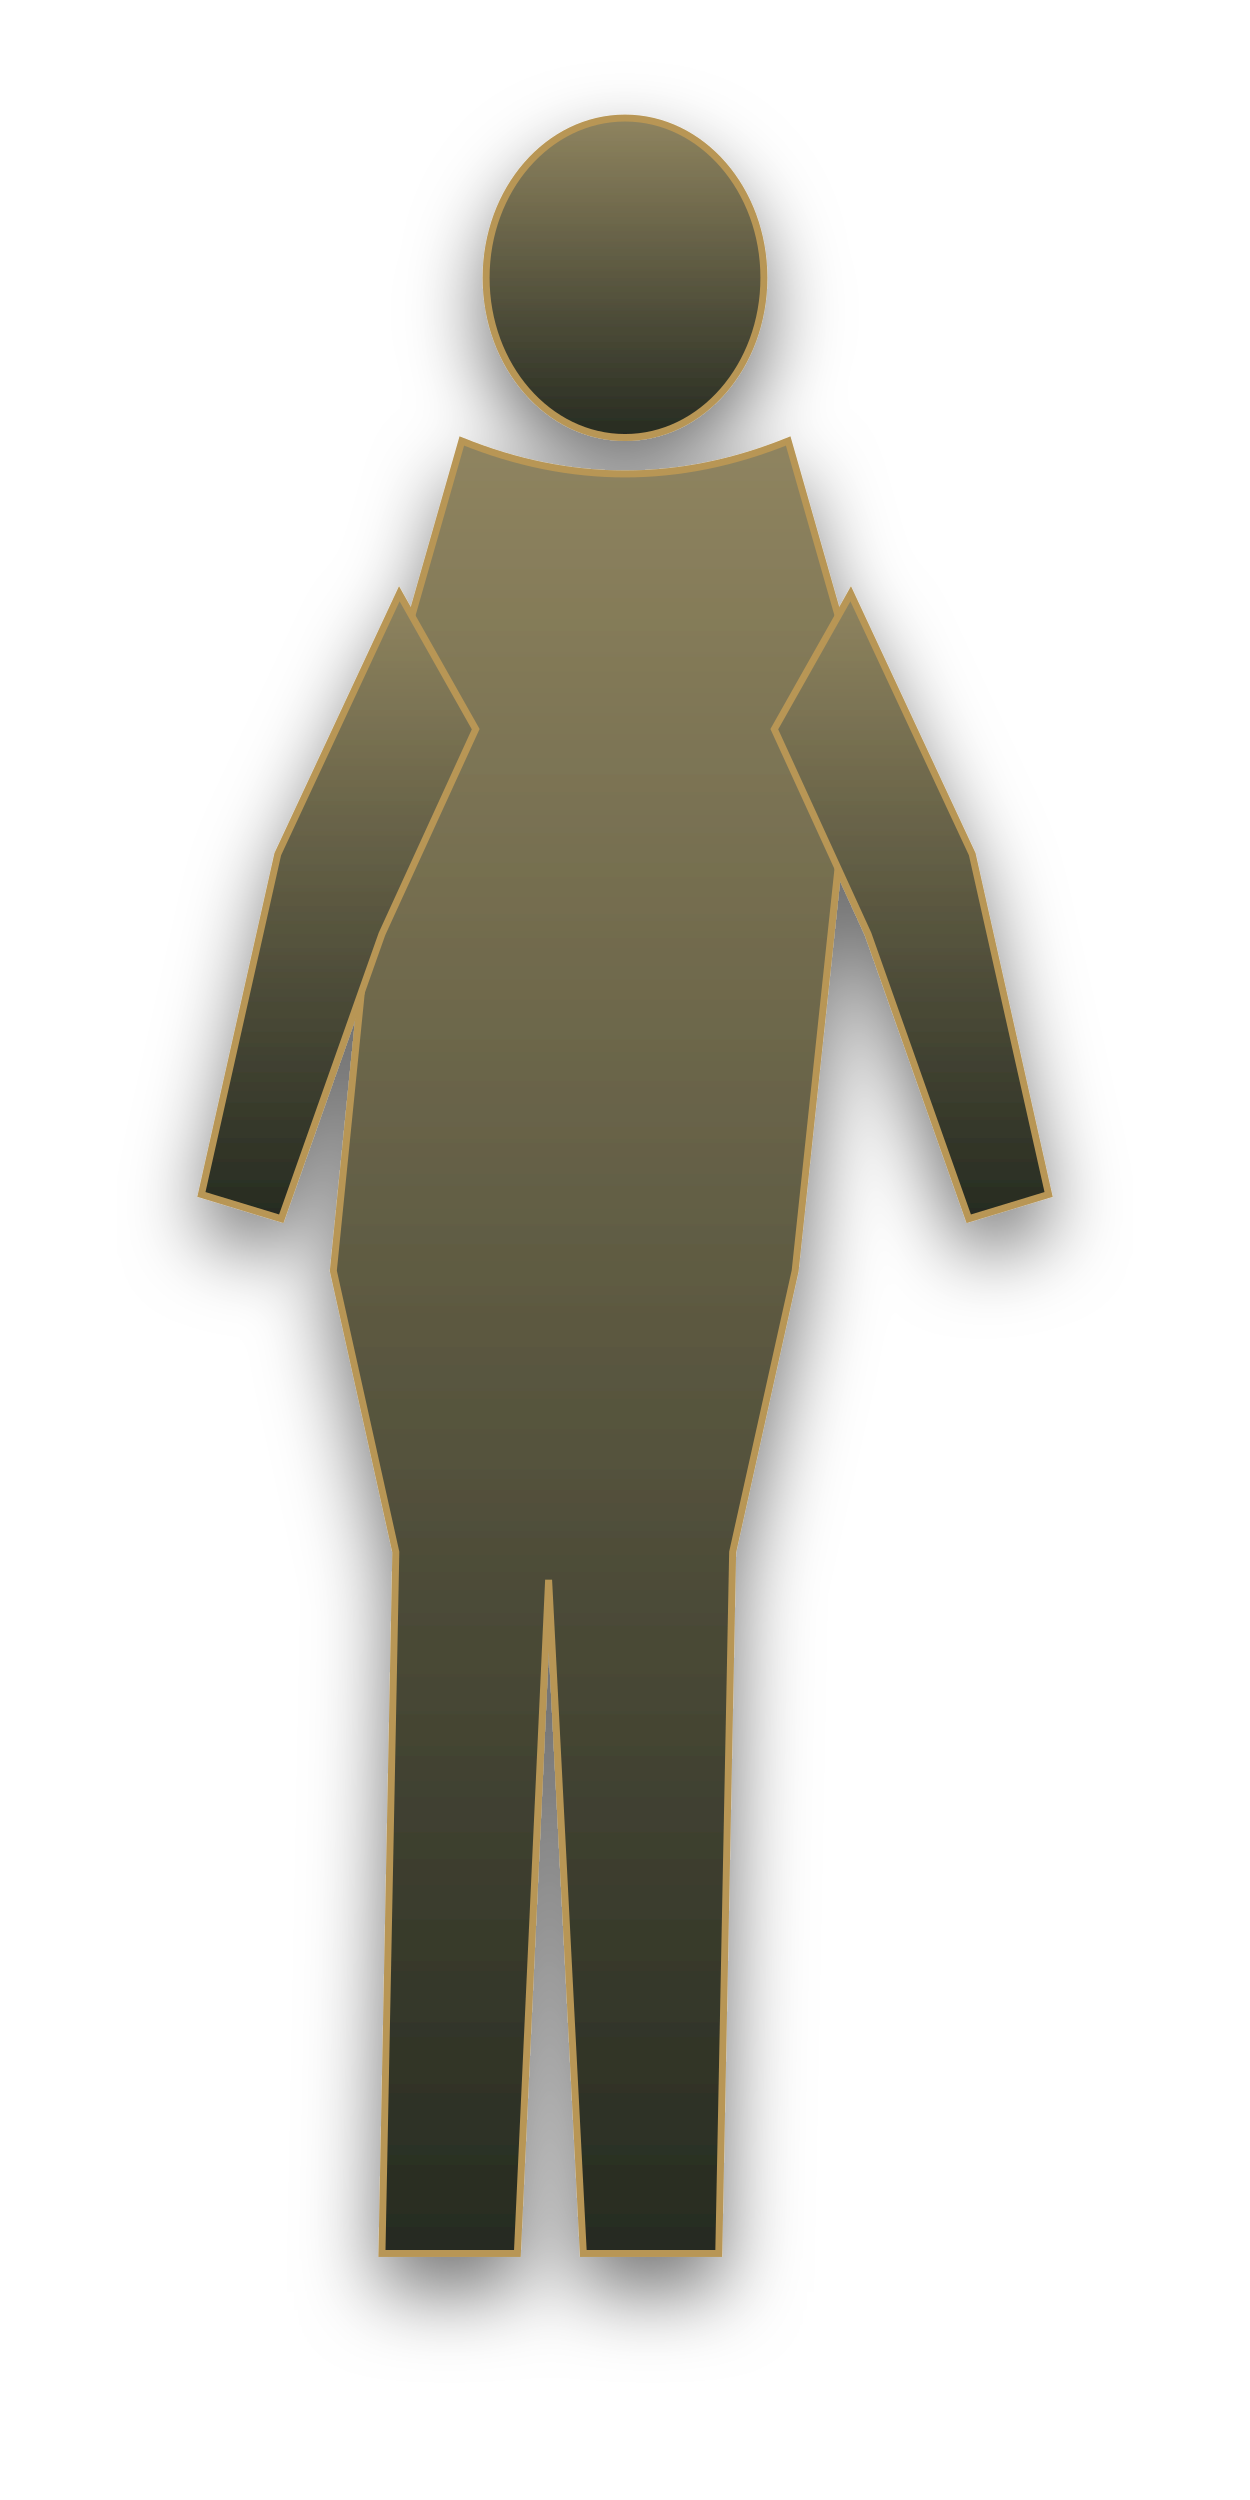
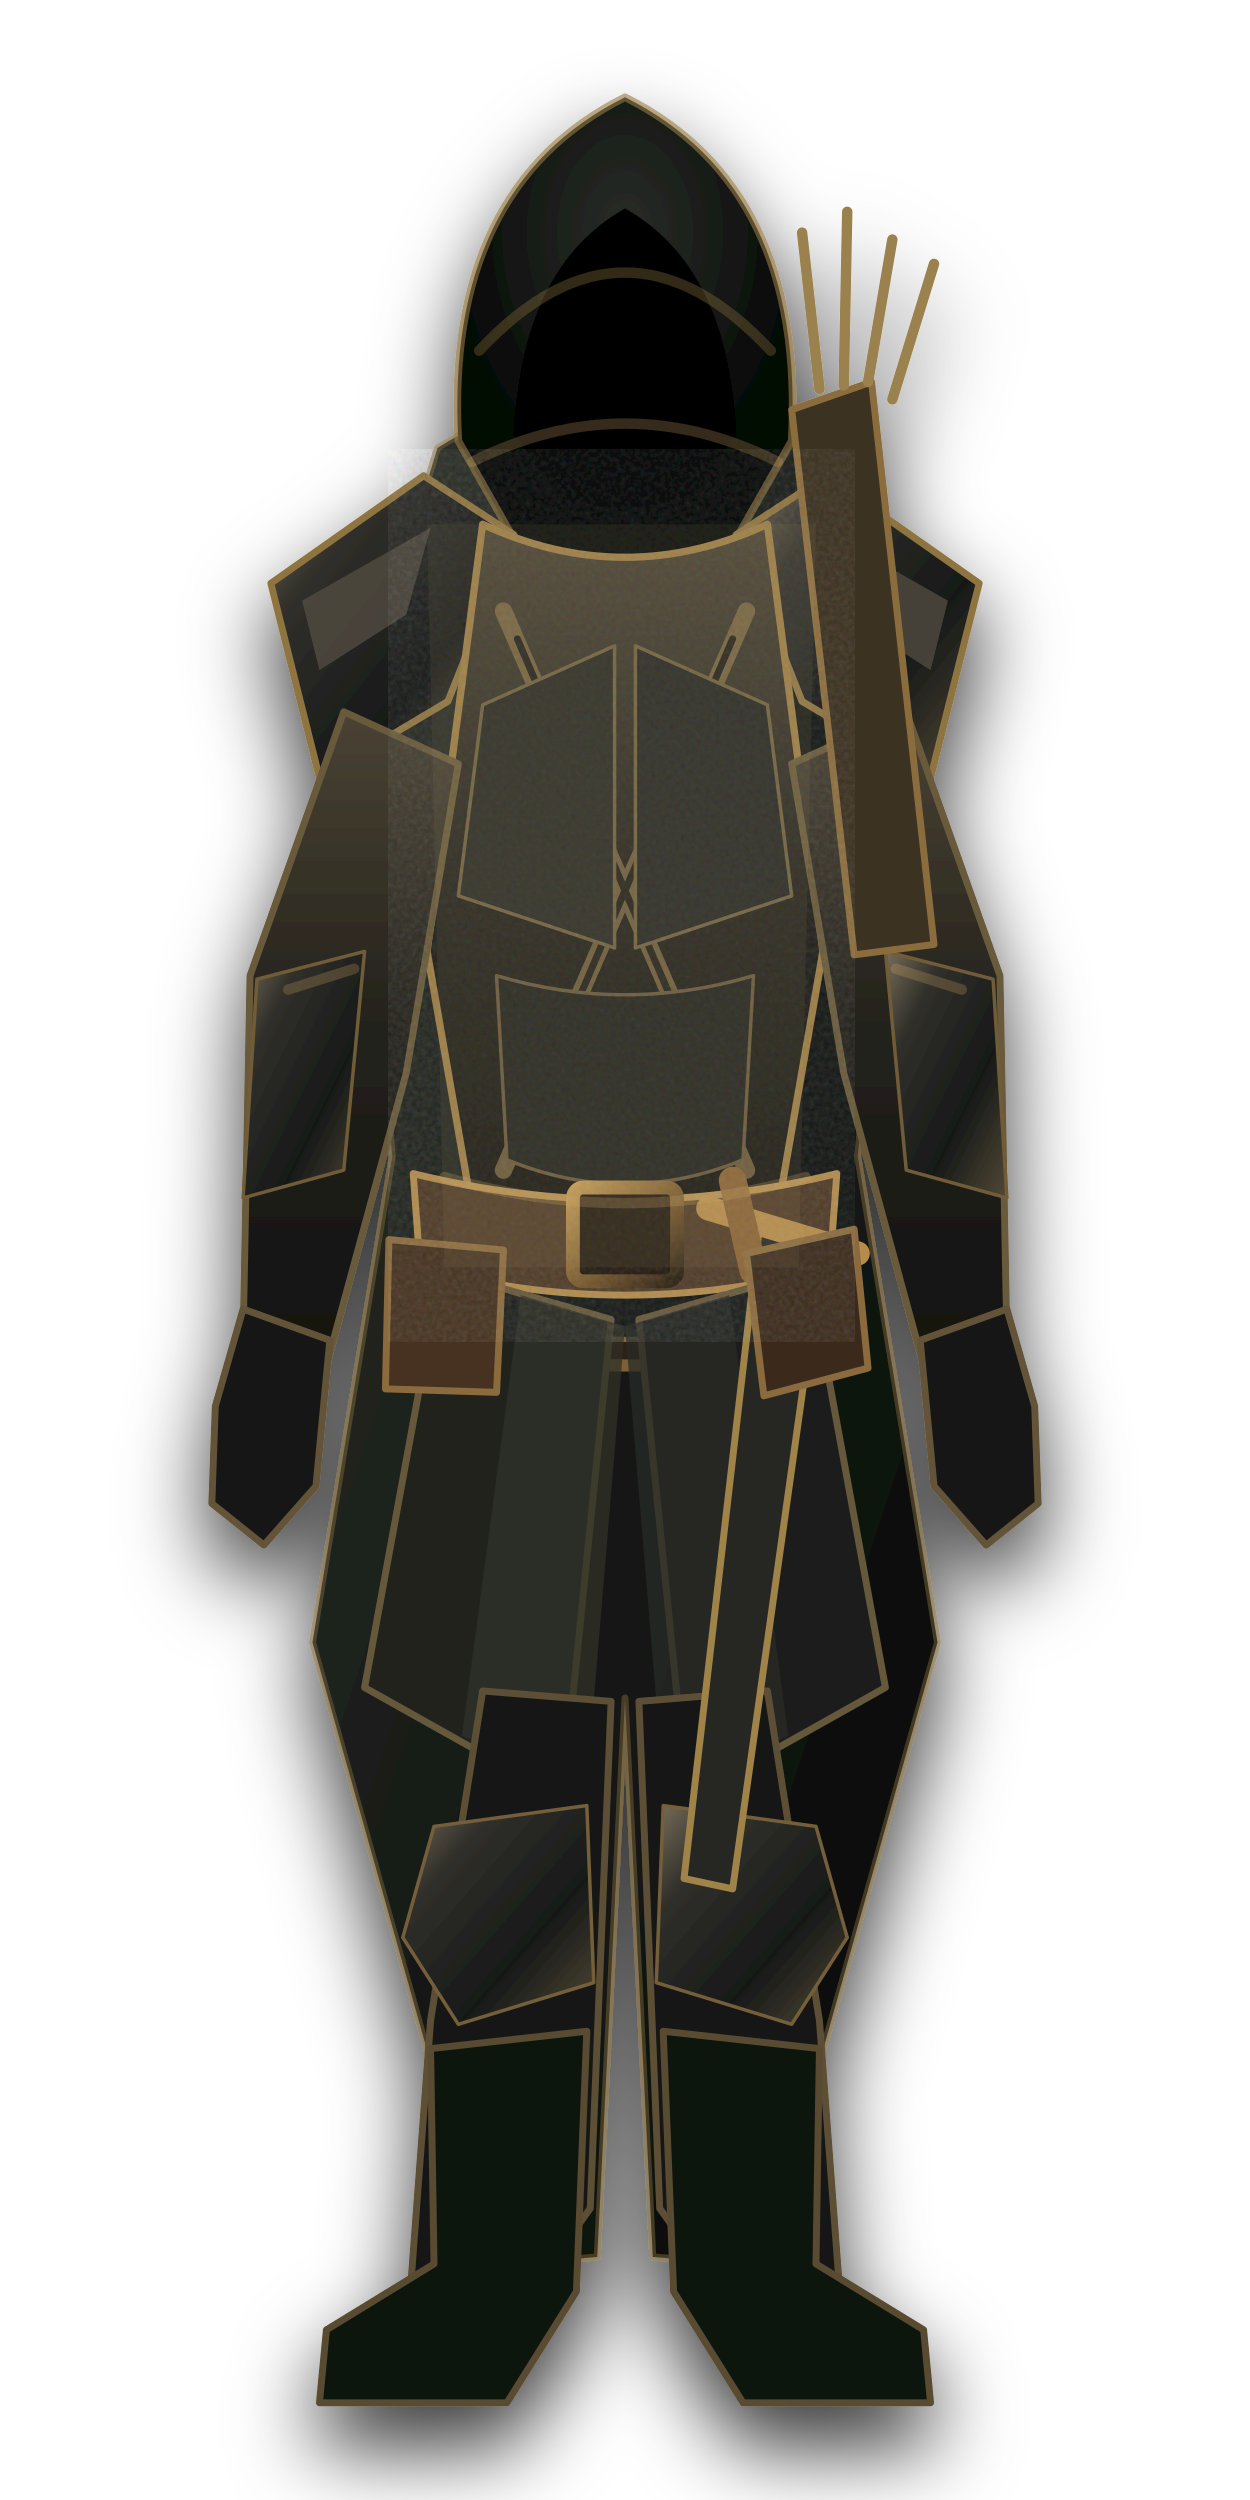
- <svg xmlns="http://www.w3.org/2000/svg" viewBox="0 0 360 720" role="img" aria-label="Neutral humanoid equipment silhouette">
+ <svg xmlns="http://www.w3.org/2000/svg" viewBox="0 0 360 720" role="img" aria-label="Neutral ranger equipment artwork">
  <defs>
-     <linearGradient id="b" x1="0" y1="0" x2="0" y2="1">
-       <stop offset="0" stop-color="#8f845f" />
-       <stop offset="1" stop-color="#262b21" />
+     <linearGradient id="cloak" x1="0" y1="0" x2="1" y2="1">
+       <stop stop-color="#31342b" />
+       <stop offset=".48" stop-color="#171a17" />
+       <stop offset="1" stop-color="#080a09" />
    </linearGradient>
-     <filter id="s">
-       <feDropShadow dx="0" dy="10" stdDeviation="11" flood-color="#000" flood-opacity=".55" />
+     <linearGradient id="leather" x1="0" y1="0" x2="0" y2="1">
+       <stop stop-color="#4a4334" />
+       <stop offset=".45" stop-color="#25231d" />
+       <stop offset="1" stop-color="#11120f" />
+     </linearGradient>
+     <linearGradient id="steel" x1="0" y1="0" x2="1" y2="1">
+       <stop stop-color="#776d59" />
+       <stop offset=".25" stop-color="#302f2a" />
+       <stop offset=".65" stop-color="#171918" />
+       <stop offset="1" stop-color="#514936" />
+     </linearGradient>
+     <linearGradient id="gold" x1="0" y1="0" x2="1" y2="1">
+       <stop stop-color="#c29a55" />
+       <stop offset=".6" stop-color="#715329" />
+       <stop offset="1" stop-color="#2b2113" />
+     </linearGradient>
+     <radialGradient id="hood" cx="50%" cy="28%">
+       <stop stop-color="#2a2d28" />
+       <stop offset=".72" stop-color="#121512" />
+       <stop offset="1" stop-color="#050706" />
+     </radialGradient>
+     <filter id="shadow" x="-30%" y="-20%" width="160%" height="150%">
+       <feDropShadow dx="0" dy="12" stdDeviation="12" flood-color="#000" flood-opacity=".78" />
+     </filter>
+     <filter id="grain">
+       <feTurbulence type="fractalNoise" baseFrequency=".7" numOctaves="2" seed="8" result="n" />
+       <feBlend in="SourceGraphic" in2="n" mode="soft-light" />
    </filter>
  </defs>
-   <g filter="url(#s)" fill="url(#b)" stroke="#b89655" stroke-width="2">
-     <ellipse cx="180" cy="80" rx="40" ry="46" />
-     <path d="M133 127 Q180 146 227 127 L247 197 229 366 211 447 207 649 168 649 158 455 149 649 110 649 114 447 96 366 113 197Z" />
-     <path d="M115 171 80 246 58 344 81 351 110 269 137 210Z" />
-     <path d="M245 171 280 246 302 344 279 351 250 269 223 210Z" />
+   <g filter="url(#shadow)" stroke-linejoin="round" stroke-linecap="round">
+     <path d="M126 129 Q180 95 234 129 L259 211 247 333 270 473 236 594 213 652 188 650 180 489 172 650 147 652 124 594 90 473 113 333 101 211Z" fill="url(#cloak)" stroke="#846b3b" stroke-opacity=".46" stroke-width="2" />
+     <path d="M132 127 Q128 54 180 28 Q232 54 228 127 L211 157 180 167 149 157Z" fill="url(#hood)" stroke="#967a43" stroke-opacity=".6" stroke-width="2.2" />
+     <path d="M148 125 Q150 77 180 60 Q210 77 212 125 L199 142 Q180 151 161 142Z" fill="#020303" />
+     <path d="M138 101 Q180 56 222 101" fill="none" stroke="#b08c4a" stroke-opacity=".28" stroke-width="3" />
+     <path d="M122 137 78 168 92 224 129 202 148 154Z" fill="url(#steel)" stroke="#8e7441" stroke-width="2" />
+     <path d="M238 137 282 168 268 224 231 202 212 154Z" fill="url(#steel)" stroke="#8e7441" stroke-width="2" />
+     <path d="M87 173 124 152 117 177 92 193Z" fill="#575044" opacity=".7" />
+     <path d="M273 173 236 152 243 177 268 193Z" fill="#575044" opacity=".7" />
+     <path d="M139 151 Q180 170 221 151 L237 274 222 360 Q180 380 138 360 L123 274Z" fill="url(#leather)" stroke="#9b7c45" stroke-width="2.1" />
+     <path d="M145 176 215 337M215 176 145 337" stroke="#8a7449" stroke-width="5" opacity=".7" />
+     <path d="M149 184 211 329M211 184 149 329" stroke="#1b1a16" stroke-width="2" opacity=".9" />
+     <path d="M139 203 177 186 177 273 132 258Z" fill="#2a2924" stroke="#6e603f" />
+     <path d="M221 203 183 186 183 273 228 258Z" fill="#252622" stroke="#6e603f" />
+     <path d="M143 281 Q180 292 217 281 L214 334 Q180 348 146 334Z" fill="#20211d" stroke="#66563a" />
+     <path d="M119 338 Q180 353 241 338 L239 365 Q180 381 121 365Z" fill="#4f3b27" stroke="#b08a4d" stroke-width="2" />
+     <rect x="165" y="342" width="30" height="27" rx="3" fill="#241b12" stroke="url(#gold)" stroke-width="4" />
+     <path d="M118 383 Q180 397 242 383" fill="none" stroke="#7d6039" stroke-width="10" />
+     <path d="M119 383 Q180 395 241 383" fill="none" stroke="#2b2117" stroke-width="5" />
+     <path d="M127 366 176 380 162 518 105 486Z" fill="#20221e" stroke="#66583b" stroke-width="2" />
+     <path d="M233 366 184 380 198 518 255 486Z" fill="#1c1f1c" stroke="#66583b" stroke-width="2" />
+     <path d="M150 373 180 382 169 514 133 500Z" fill="#303027" opacity=".75" />
+     <path d="M210 373 180 382 191 514 227 500Z" fill="#282a25" opacity=".75" />
+     <path d="M99 205 72 281 70 386 93 397 117 309 132 220Z" fill="url(#leather)" stroke="#685a3b" stroke-width="2" />
+     <path d="M261 205 288 281 290 386 267 397 243 309 228 220Z" fill="url(#leather)" stroke="#685a3b" stroke-width="2" />
+     <path d="M74 282 105 274 99 337 70 345Z" fill="url(#steel)" stroke="#715c39" />
+     <path d="M286 282 255 274 261 337 290 345Z" fill="url(#steel)" stroke="#715c39" />
+     <path d="M70 377 95 386 91 428 76 445 61 433 62 405Z" fill="#171815" stroke="#645338" stroke-width="2" />
+     <path d="M290 377 265 386 269 428 284 445 299 433 298 405Z" fill="#171815" stroke="#645338" stroke-width="2" />
+     <path d="M139 487 176 490 170 636 145 671 118 662 124 582Z" fill="#171917" stroke="#5d5036" stroke-width="2" />
+     <path d="M221 487 184 490 190 636 215 671 242 662 236 582Z" fill="#151715" stroke="#5d5036" stroke-width="2" />
+     <path d="M125 526 169 520 171 571 132 583 116 558Z" fill="url(#steel)" stroke="#745f3a" />
+     <path d="M235 526 191 520 189 571 228 583 244 558Z" fill="url(#steel)" stroke="#745f3a" />
+     <path d="M124 590 169 585 166 660 146 692 92 692 94 671 125 652Z" fill="#111310" stroke="#594b32" stroke-width="2" />
+     <path d="M236 590 191 585 194 660 214 692 268 692 266 671 235 652Z" fill="#111310" stroke="#594b32" stroke-width="2" />
+     <path d="M228 118 251 110 269 272 246 275Z" fill="#3b3020" stroke="#8b6d3d" stroke-width="2" />
+     <path d="M236 112 231 67M243 111 244 61M250 110 257 69M257 115 269 76" stroke="#9a814d" stroke-width="3" />
+     <path d="M219 351 237 359 211 544 197 541Z" fill="#252722" stroke="#a08348" stroke-width="2" />
+     <path d="M204 348 247 361" stroke="#b58c4b" stroke-width="7" />
+     <path d="M211 340 217 366" stroke="#8a6335" stroke-width="8" />
+     <path d="M112 357 145 360 143 401 111 400Z" fill="#463321" stroke="#8b6b3e" stroke-width="2" />
+     <path d="M215 361 246 354 250 394 220 402Z" fill="#3b2b1d" stroke="#8b6b3e" stroke-width="2" />
+     <path d="M136 133 Q180 111 224 133M128 339 Q180 354 232 339M83 285 102 279M277 285 258 279" fill="none" stroke="#d0ab63" stroke-opacity=".25" stroke-width="3" />
+     <g opacity=".16" filter="url(#grain)">
+       <path d="M123 151 235 151 230 365 128 365Z" fill="#b5a57a" />
+     </g>
  </g>
</svg>
